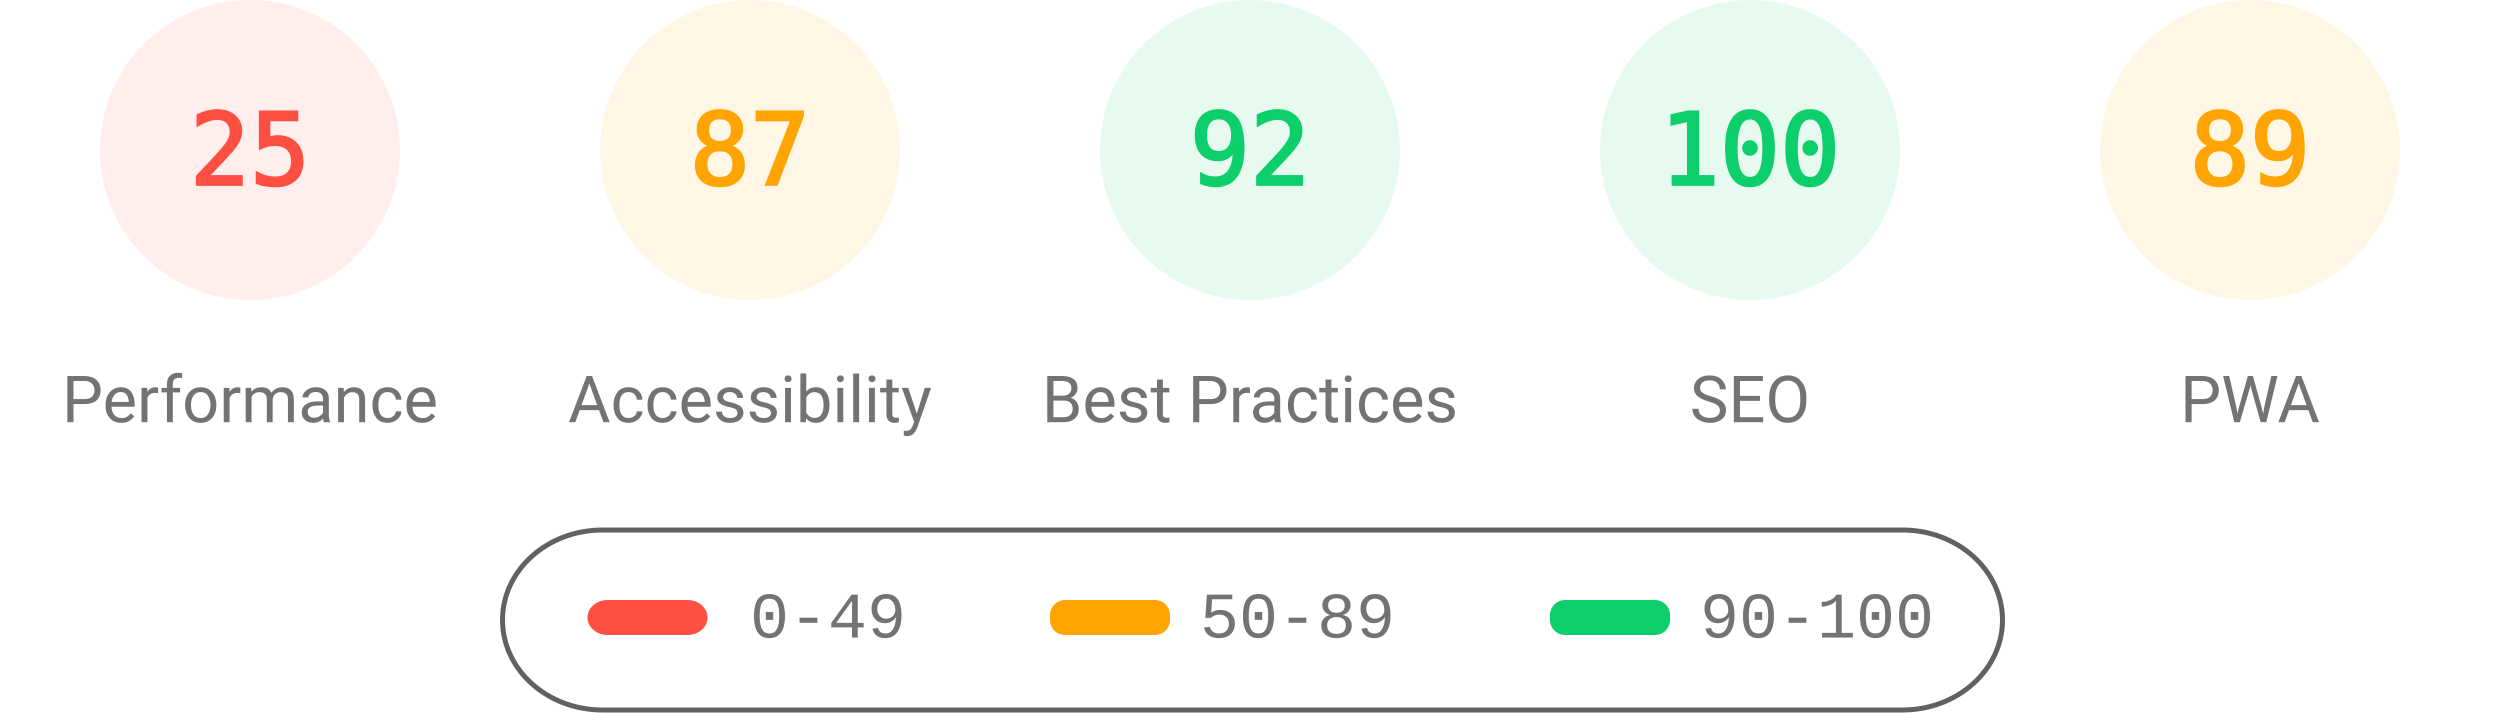
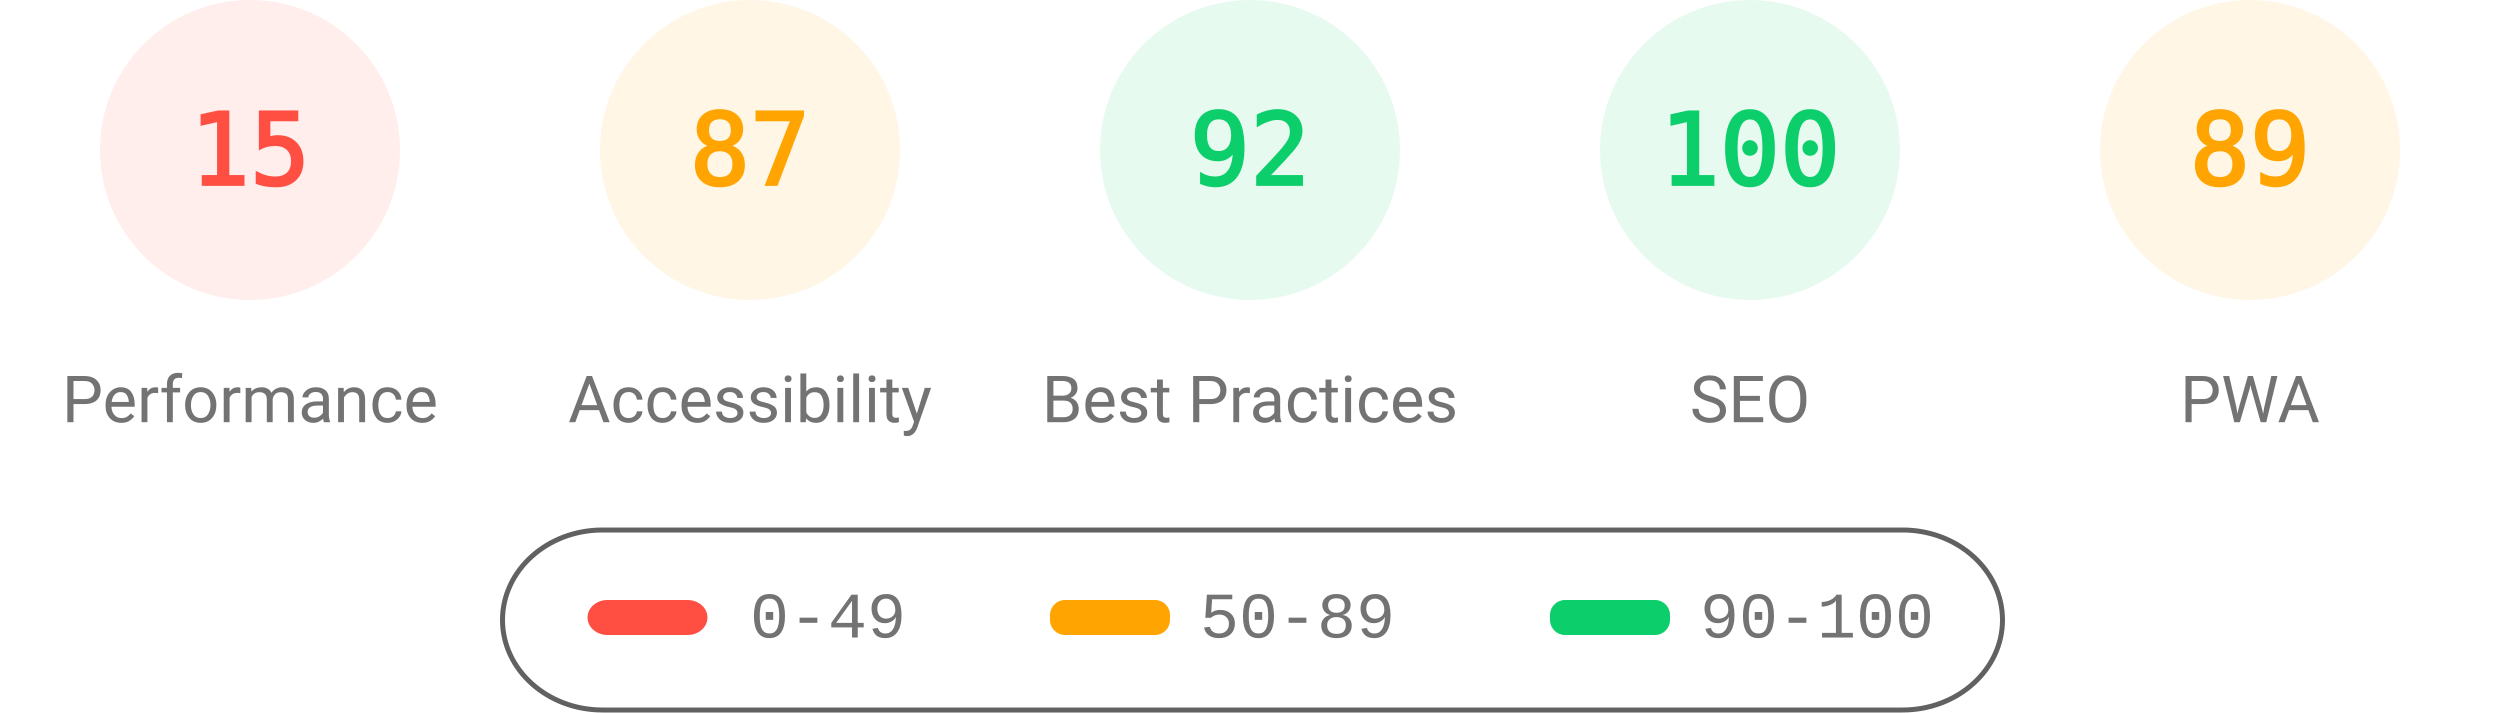
<svg xmlns="http://www.w3.org/2000/svg" fill="none" width="1000" height="285">
  <style>.gauge-base{opacity:.1}.gauge-arc{fill:none;animation-delay:250ms;stroke-linecap:round;transform:rotate(-90deg);transform-origin:100px 60px;animation:load-gauge 1s ease forwards}.guage-text{font-size:40px;font-family:monospace;text-align:center}.guage-red{color:#ff4e42;fill:#ff4e42;stroke:#ff4e42}.guage-orange{color:#ffa400;fill:#ffa400;stroke:#ffa400}.guage-green{color:#0cce6b;fill:#0cce6b;stroke:#0cce6b}.guage-undefined{color:#5c5c5c;fill:#5c5c5c;stroke:#5c5c5c}.guage-title{color:#737373;fill:#737373;stroke:none;font-size:26px;line-height:26px;font-family:Roboto,Halvetica,Arial,sans-serif}@keyframes load-gauge{from{stroke-dasharray:0 352.858}}</style>
  <svg class="guage-div guage-perf guage-red" viewBox="0 0 200 200" width="200" height="200">
    <circle class="gauge-base" r="56" cx="100" cy="60" stroke-width="8" />
-     <circle class="gauge-arc guage-arc-1" r="56" cx="100" cy="60" stroke-width="8" style="stroke-dasharray:87.965,351.858" />
-     <text class="guage-text" x="100" y="60" alignment-baseline="central" dominant-baseline="central" text-anchor="middle">25</text>
+     <circle class="gauge-arc guage-arc-1" r="56" cx="100" cy="60" stroke-width="8" style="stroke-dasharray:52.779,351.858" />
+     <text class="guage-text" x="100" y="60" alignment-baseline="central" dominant-baseline="central" text-anchor="middle">15</text>
    <text class="guage-title" x="100" y="160" alignment-baseline="central" dominant-baseline="central" text-anchor="middle">Performance</text>
  </svg>
  <svg class="guage-div guage-acc guage-orange" viewBox="0 0 200 200" width="200" height="200" x="200">
    <circle class="gauge-base" r="56" cx="100" cy="60" stroke-width="8" />
    <circle class="gauge-arc guage-arc-2" r="56" cx="100" cy="60" stroke-width="8" style="stroke-dasharray:306.116,351.858" />
    <text class="guage-text" x="100" y="60" alignment-baseline="central" dominant-baseline="central" text-anchor="middle">87</text>
    <text class="guage-title" x="100" y="160" alignment-baseline="central" dominant-baseline="central" text-anchor="middle">Accessibility</text>
  </svg>
  <svg class="guage-div guage-best guage-green" viewBox="0 0 200 200" width="200" height="200" x="400">
    <circle class="gauge-base" r="56" cx="100" cy="60" stroke-width="8" />
    <circle class="gauge-arc guage-arc-3" r="56" cx="100" cy="60" stroke-width="8" style="stroke-dasharray:323.709,351.858" />
    <text class="guage-text" x="100" y="60" alignment-baseline="central" dominant-baseline="central" text-anchor="middle">92</text>
    <text class="guage-title" x="100" y="160" alignment-baseline="central" dominant-baseline="central" text-anchor="middle">Best Practices</text>
  </svg>
  <svg class="guage-div guage-seo guage-green" viewBox="0 0 200 200" width="200" height="200" x="600">
    <circle class="gauge-base" r="56" cx="100" cy="60" stroke-width="8" />
    <circle class="gauge-arc guage-arc-4" r="56" cx="100" cy="60" stroke-width="8" style="stroke-dasharray:351.858,351.858" />
    <text class="guage-text" x="100" y="60" alignment-baseline="central" dominant-baseline="central" text-anchor="middle">100</text>
    <text class="guage-title" x="100" y="160" alignment-baseline="central" dominant-baseline="central" text-anchor="middle">SEO</text>
  </svg>
  <svg class="guage-div guage-pwa guage-orange" viewBox="0 0 200 200" width="200" height="200" x="800">
    <circle class="gauge-base" r="56" cx="100" cy="60" stroke-width="8" />
    <circle class="gauge-arc guage-arc-4" r="56" cx="100" cy="60" stroke-width="8" style="stroke-dasharray:313.154,351.858" />
    <text class="guage-text" x="100" y="60" alignment-baseline="central" dominant-baseline="central" text-anchor="middle">89</text>
    <text class="guage-title" x="100" y="160" alignment-baseline="central" dominant-baseline="central" text-anchor="middle">PWA</text>
  </svg>
  <svg width="604" height="76" x="200" y="210">
    <path fill="none" id="canvas_background" d="M-1-1h604v80H-1z" />
    <rect fill-opacity="0" stroke="#616161" stroke-width="2" rx="40" id="svg_2" height="72" width="600" y="2" x="1" fill="#000" />
    <rect stroke="#000" rx="8" id="svg_3" height="14" width="48" y="30" x="35" stroke-opacity="null" stroke-width="0" fill="#ff4e42" />
    <rect stroke="#000" rx="6" id="svg_4" height="14" width="48" y="30" x="220" stroke-opacity="null" stroke-width="0" fill="#ffa400" />
    <rect stroke="#000" rx="6" id="svg_5" height="14" width="48" y="30" x="420" stroke-opacity="null" stroke-width="0" fill="#0cce6b" />
    <text xml:space="preserve" text-anchor="start" font-family="'Courier New', Courier, monospace" font-size="26" id="svg_6" y="45" x="100" stroke-opacity="null" stroke-width="0" stroke="#000" fill="#737373">0-49</text>
    <text xml:space="preserve" text-anchor="start" font-family="'Courier New', Courier, monospace" font-size="26" id="svg_7" y="45" x="280" stroke-opacity="null" stroke-width="0" stroke="#000" fill="#737373">50-89</text>
    <text xml:space="preserve" text-anchor="start" font-family="'Courier New', Courier, monospace" font-size="26" id="svg_8" y="45" x="480" stroke-opacity="null" stroke-width="0" stroke="#000" fill="#737373">90-100</text>
  </svg>
</svg>
